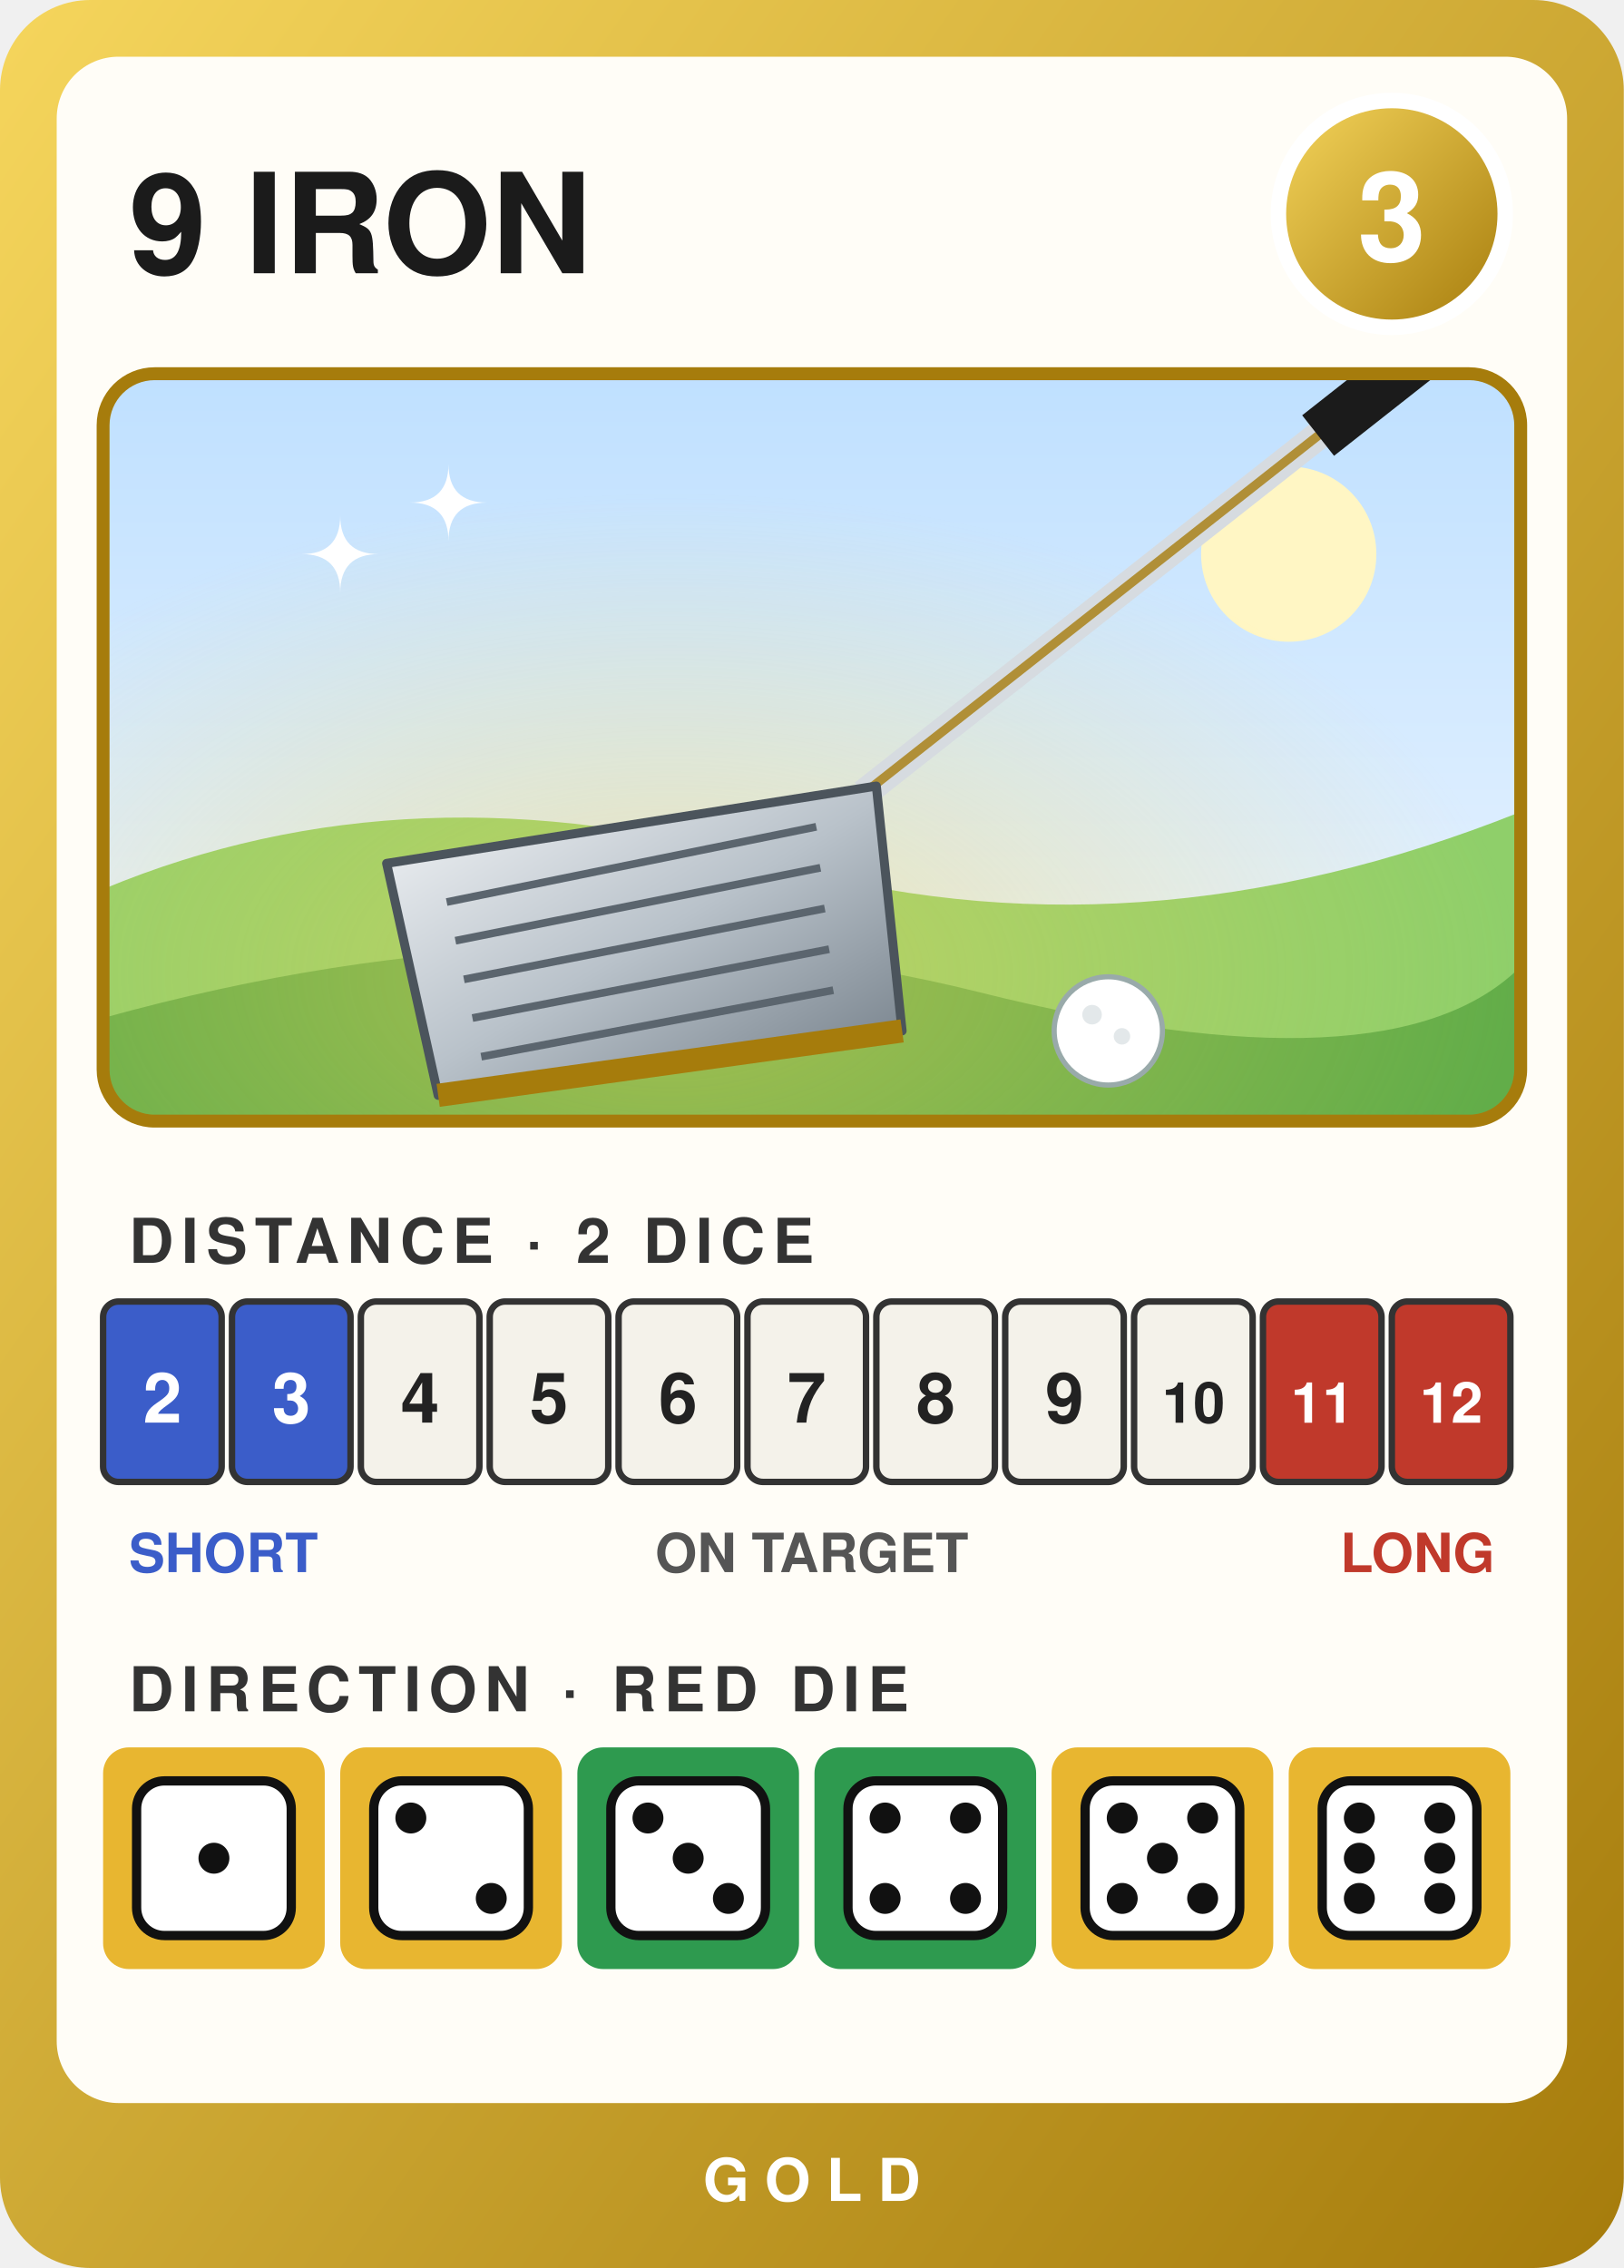
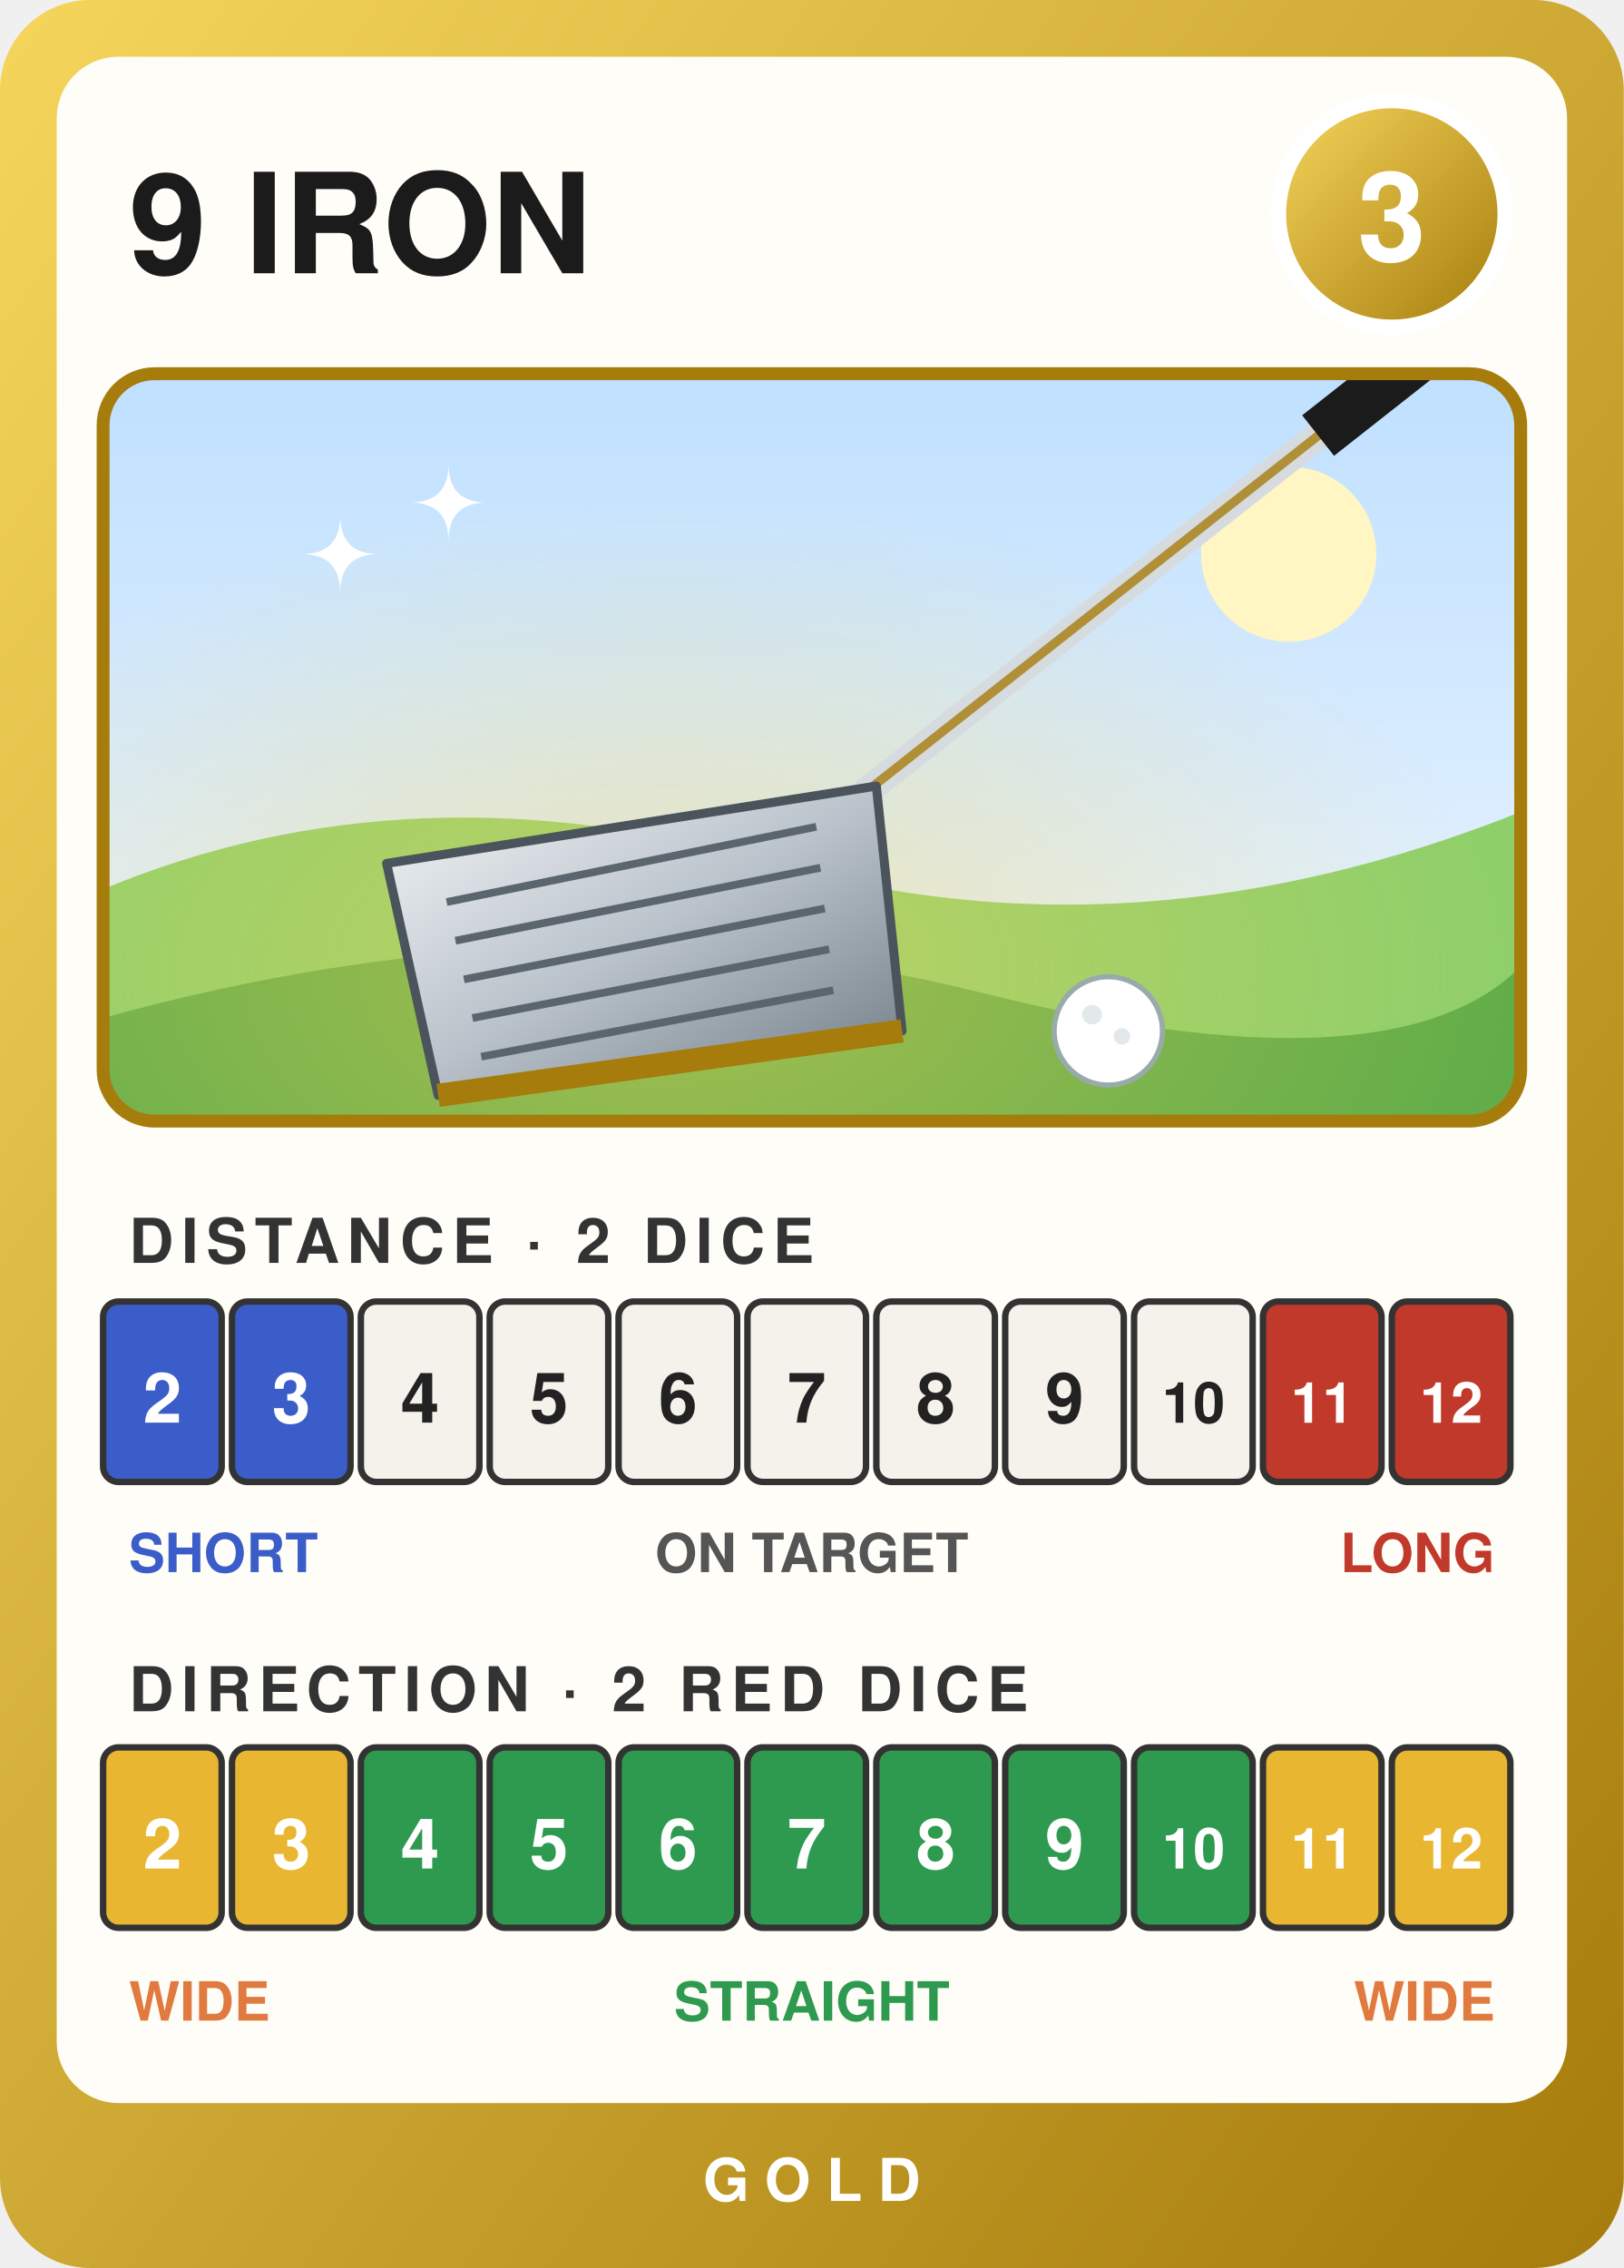
<svg xmlns="http://www.w3.org/2000/svg" width="63mm" height="88mm" viewBox="0 0 63 88" font-family="Helvetica, Arial, sans-serif">
  <defs>
    <linearGradient id="fri93" x1="0" y1="0" x2="1" y2="1">
      <stop offset="0" stop-color="#f5d55c" />
      <stop offset="1" stop-color="#a67c0c" />
    </linearGradient>
    <clipPath id="arti93">
      <rect x="4" y="14.5" width="55" height="29" rx="2" />
    </clipPath>
  </defs>
  <rect width="63" height="88" rx="3.5" fill="url(#fri93)" />
  <rect x="2.2" y="2.2" width="58.6" height="79.4" rx="2.4" fill="#fffdf7" />
  <text x="5" y="10.6" font-size="5.4" font-weight="800" fill="#1b1b1b">9 IRON</text>
  <circle cx="54" cy="8.3" r="4.4" fill="url(#fri93)" stroke="#fff" stroke-width="0.6" />
  <text x="54" y="10.1" text-anchor="middle" font-size="4.8" font-weight="800" fill="#fff">3</text>
  <g clip-path="url(#arti93)">
    <g transform="translate(4 14.5)">
      <defs>
        <linearGradient id="skyi93" x1="0" y1="0" x2="0" y2="1">
          <stop offset="0" stop-color="#bfe0ff" />
          <stop offset="1" stop-color="#f2f8ff" />
        </linearGradient>
        <linearGradient id="steeli93" x1="0" y1="0" x2="1" y2="1">
          <stop offset="0" stop-color="#f4f6f8" />
          <stop offset="0.5" stop-color="#b9c2ca" />
          <stop offset="1" stop-color="#6f7a84" />
        </linearGradient>
        <radialGradient id="headi93" cx="0.35" cy="0.3" r="0.8">
          <stop offset="0" stop-color="#5a6574" />
          <stop offset="1" stop-color="#11161d" />
        </radialGradient>
        <radialGradient id="woodi93" cx="0.35" cy="0.3" r="0.8">
          <stop offset="0" stop-color="#c58a50" />
          <stop offset="1" stop-color="#5a3315" />
        </radialGradient>
        <radialGradient id="glowi93" cx="0.4" cy="0.75" r="0.6">
          <stop offset="0" stop-color="#f5d55c" stop-opacity="0.45" />
          <stop offset="1" stop-color="#f5d55c" stop-opacity="0" />
        </radialGradient>
      </defs>
      <rect width="55" height="31" fill="url(#skyi93)" />
      <circle cx="46" cy="7" r="3.4" fill="#fff6c4" />
      <path d="M0 20 Q 12 15 26 19 T 55 17 V31 H0 Z" fill="#8fcf6a" />
      <path d="M0 25 Q 18 20 34 24 T 55 23 V31 H0 Z" fill="#62ad49" />
      <rect width="55" height="31" fill="url(#glowi93)" />
      <line x1="29.5" y1="16.3" x2="54" y2="-3" stroke="#d6dbe0" stroke-width="1.1" />
      <line x1="29.5" y1="16.3" x2="54" y2="-3" stroke="#a67c0c" stroke-width="0.35" opacity="0.8" />
      <line x1="47.14" y1="2.4" x2="54" y2="-3" stroke="#1b1b1b" stroke-width="2" />
      <polygon points="11,19 30,16 31,25.5 13,28" fill="url(#steeli93)" stroke="#4b545c" stroke-width="0.35" stroke-linejoin="round" />
      <line x1="13.33" y1="20.5" x2="27.67" y2="17.58" stroke="#5b656e" stroke-width="0.3" />
      <line x1="13.67" y1="22" x2="27.83" y2="19.17" stroke="#5b656e" stroke-width="0.3" />
      <line x1="14" y1="23.5" x2="28" y2="20.75" stroke="#5b656e" stroke-width="0.3" />
      <line x1="14.33" y1="25" x2="28.17" y2="22.33" stroke="#5b656e" stroke-width="0.3" />
      <line x1="14.67" y1="26.5" x2="28.33" y2="23.92" stroke="#5b656e" stroke-width="0.3" />
      <line x1="13" y1="28" x2="31" y2="25.5" stroke="#a67c0c" stroke-width="0.9" />
      <circle cx="39" cy="25.5" r="2.1" fill="#fff" stroke="#9aa" stroke-width="0.2" />
      <circle cx="38.37" cy="24.87" r="0.38" fill="#e3e8ea" />
      <circle cx="39.53" cy="25.71" r="0.32" fill="#e3e8ea" />
      <path d="M 9.2 5.5 Q 9.2 7 10.7 7 Q 9.2 7 9.2 8.5 Q 9.2 7 7.7 7 Q 9.2 7 9.2 5.5 Z" fill="#fff" />
      <path d="M 13.4 3.5 Q 13.4 5 14.9 5 Q 13.4 5 13.4 6.5 Q 13.4 5 11.9 5 Q 13.4 5 13.4 3.5 Z" fill="#fff" />
    </g>
  </g>
  <rect x="4" y="14.5" width="55" height="29" rx="2" fill="none" stroke="#a67c0c" stroke-width="0.5" />
  <text x="5" y="49" font-size="2.4" font-weight="800" fill="#333" letter-spacing="0.3">DISTANCE · 2 DICE</text>
  <rect x="4" y="50.5" width="4.6" height="7" rx="0.6" fill="#3b5dc9" stroke="#333" stroke-width="0.25" />
  <text x="6.3" y="55.2" text-anchor="middle" font-size="2.7" font-weight="800" fill="#fff">2</text>
  <rect x="9" y="50.5" width="4.6" height="7" rx="0.6" fill="#3b5dc9" stroke="#333" stroke-width="0.25" />
  <text x="11.3" y="55.2" text-anchor="middle" font-size="2.7" font-weight="800" fill="#fff">3</text>
  <rect x="14" y="50.5" width="4.6" height="7" rx="0.6" fill="#f4f2ea" stroke="#333" stroke-width="0.25" />
  <text x="16.3" y="55.2" text-anchor="middle" font-size="2.7" font-weight="800" fill="#222">4</text>
  <rect x="19" y="50.5" width="4.6" height="7" rx="0.6" fill="#f4f2ea" stroke="#333" stroke-width="0.25" />
  <text x="21.3" y="55.2" text-anchor="middle" font-size="2.7" font-weight="800" fill="#222">5</text>
  <rect x="24" y="50.5" width="4.6" height="7" rx="0.6" fill="#f4f2ea" stroke="#333" stroke-width="0.25" />
  <text x="26.3" y="55.2" text-anchor="middle" font-size="2.7" font-weight="800" fill="#222">6</text>
  <rect x="29" y="50.5" width="4.6" height="7" rx="0.6" fill="#f4f2ea" stroke="#333" stroke-width="0.25" />
  <text x="31.3" y="55.2" text-anchor="middle" font-size="2.7" font-weight="800" fill="#222">7</text>
  <rect x="34" y="50.5" width="4.6" height="7" rx="0.6" fill="#f4f2ea" stroke="#333" stroke-width="0.25" />
  <text x="36.3" y="55.2" text-anchor="middle" font-size="2.7" font-weight="800" fill="#222">8</text>
  <rect x="39" y="50.5" width="4.6" height="7" rx="0.6" fill="#f4f2ea" stroke="#333" stroke-width="0.25" />
  <text x="41.3" y="55.2" text-anchor="middle" font-size="2.7" font-weight="800" fill="#222">9</text>
  <rect x="44" y="50.5" width="4.6" height="7" rx="0.6" fill="#f4f2ea" stroke="#333" stroke-width="0.25" />
  <text x="46.3" y="55.2" text-anchor="middle" font-size="2.2" font-weight="800" fill="#222">10</text>
  <rect x="49" y="50.5" width="4.6" height="7" rx="0.6" fill="#c0392b" stroke="#333" stroke-width="0.25" />
  <text x="51.3" y="55.2" text-anchor="middle" font-size="2.2" font-weight="800" fill="#fff">11</text>
  <rect x="54" y="50.5" width="4.6" height="7" rx="0.6" fill="#c0392b" stroke="#333" stroke-width="0.25" />
  <text x="56.3" y="55.2" text-anchor="middle" font-size="2.2" font-weight="800" fill="#fff">12</text>
  <text x="5" y="61" font-size="2.1" fill="#3b5dc9" font-weight="800">SHORT</text>
  <text x="31.5" y="61" text-anchor="middle" font-size="2.1" fill="#555" font-weight="800">ON TARGET</text>
  <text x="58" y="61" text-anchor="end" font-size="2.1" fill="#c0392b" font-weight="800">LONG</text>
-   <text x="5" y="66.4" font-size="2.4" font-weight="800" fill="#333" letter-spacing="0.3">DIRECTION · RED DIE</text>
-   <rect x="4" y="67.8" width="8.6" height="8.6" rx="1" fill="#e8b630" />
-   <rect x="5.3" y="69.1" width="6" height="6" rx="1.08" fill="#fff" stroke="#111" stroke-width="0.36" />
-   <circle cx="8.3" cy="72.1" r="0.6" fill="#111" />
-   <rect x="13.2" y="67.8" width="8.6" height="8.6" rx="1" fill="#e8b630" />
-   <rect x="14.5" y="69.1" width="6" height="6" rx="1.08" fill="#fff" stroke="#111" stroke-width="0.36" />
-   <circle cx="15.94" cy="70.54" r="0.6" fill="#111" />
-   <circle cx="19.06" cy="73.66" r="0.6" fill="#111" />
-   <rect x="22.4" y="67.8" width="8.6" height="8.6" rx="1" fill="#2e9a4f" />
-   <rect x="23.7" y="69.1" width="6" height="6" rx="1.08" fill="#fff" stroke="#111" stroke-width="0.36" />
-   <circle cx="25.14" cy="70.54" r="0.6" fill="#111" />
-   <circle cx="26.7" cy="72.1" r="0.6" fill="#111" />
-   <circle cx="28.26" cy="73.66" r="0.6" fill="#111" />
-   <rect x="31.6" y="67.8" width="8.6" height="8.6" rx="1" fill="#2e9a4f" />
-   <rect x="32.9" y="69.1" width="6" height="6" rx="1.08" fill="#fff" stroke="#111" stroke-width="0.36" />
-   <circle cx="34.34" cy="70.54" r="0.6" fill="#111" />
-   <circle cx="37.46" cy="70.54" r="0.6" fill="#111" />
-   <circle cx="34.34" cy="73.66" r="0.6" fill="#111" />
-   <circle cx="37.46" cy="73.66" r="0.6" fill="#111" />
-   <rect x="40.8" y="67.8" width="8.6" height="8.6" rx="1" fill="#e8b630" />
-   <rect x="42.1" y="69.1" width="6" height="6" rx="1.08" fill="#fff" stroke="#111" stroke-width="0.36" />
-   <circle cx="43.54" cy="70.54" r="0.6" fill="#111" />
-   <circle cx="46.66" cy="70.54" r="0.6" fill="#111" />
-   <circle cx="45.1" cy="72.1" r="0.6" fill="#111" />
-   <circle cx="43.54" cy="73.66" r="0.6" fill="#111" />
-   <circle cx="46.66" cy="73.66" r="0.6" fill="#111" />
-   <rect x="50" y="67.8" width="8.6" height="8.6" rx="1" fill="#e8b630" />
-   <rect x="51.3" y="69.1" width="6" height="6" rx="1.08" fill="#fff" stroke="#111" stroke-width="0.36" />
-   <circle cx="52.74" cy="70.54" r="0.6" fill="#111" />
-   <circle cx="55.86" cy="70.54" r="0.6" fill="#111" />
-   <circle cx="52.74" cy="72.1" r="0.6" fill="#111" />
-   <circle cx="55.86" cy="72.1" r="0.6" fill="#111" />
-   <circle cx="52.74" cy="73.66" r="0.6" fill="#111" />
-   <circle cx="55.86" cy="73.66" r="0.6" fill="#111" />
+   <text x="5" y="66.4" font-size="2.4" font-weight="800" fill="#333" letter-spacing="0.3">DIRECTION · 2 RED DICE</text>
+   <rect x="4" y="67.8" width="4.6" height="7" rx="0.6" fill="#e8b630" stroke="#333" stroke-width="0.25" />
+   <text x="6.3" y="72.5" text-anchor="middle" font-size="2.7" font-weight="800" fill="#fff">2</text>
+   <rect x="9" y="67.8" width="4.6" height="7" rx="0.6" fill="#e8b630" stroke="#333" stroke-width="0.25" />
+   <text x="11.3" y="72.5" text-anchor="middle" font-size="2.7" font-weight="800" fill="#fff">3</text>
+   <rect x="14" y="67.8" width="4.6" height="7" rx="0.6" fill="#2e9a4f" stroke="#333" stroke-width="0.25" />
+   <text x="16.3" y="72.5" text-anchor="middle" font-size="2.7" font-weight="800" fill="#fff">4</text>
+   <rect x="19" y="67.8" width="4.6" height="7" rx="0.6" fill="#2e9a4f" stroke="#333" stroke-width="0.25" />
+   <text x="21.3" y="72.5" text-anchor="middle" font-size="2.7" font-weight="800" fill="#fff">5</text>
+   <rect x="24" y="67.8" width="4.6" height="7" rx="0.6" fill="#2e9a4f" stroke="#333" stroke-width="0.25" />
+   <text x="26.3" y="72.5" text-anchor="middle" font-size="2.7" font-weight="800" fill="#fff">6</text>
+   <rect x="29" y="67.8" width="4.6" height="7" rx="0.6" fill="#2e9a4f" stroke="#333" stroke-width="0.25" />
+   <text x="31.3" y="72.5" text-anchor="middle" font-size="2.7" font-weight="800" fill="#fff">7</text>
+   <rect x="34" y="67.8" width="4.6" height="7" rx="0.6" fill="#2e9a4f" stroke="#333" stroke-width="0.25" />
+   <text x="36.3" y="72.5" text-anchor="middle" font-size="2.7" font-weight="800" fill="#fff">8</text>
+   <rect x="39" y="67.8" width="4.6" height="7" rx="0.6" fill="#2e9a4f" stroke="#333" stroke-width="0.25" />
+   <text x="41.3" y="72.5" text-anchor="middle" font-size="2.7" font-weight="800" fill="#fff">9</text>
+   <rect x="44" y="67.8" width="4.6" height="7" rx="0.6" fill="#2e9a4f" stroke="#333" stroke-width="0.25" />
+   <text x="46.3" y="72.5" text-anchor="middle" font-size="2.2" font-weight="800" fill="#fff">10</text>
+   <rect x="49" y="67.8" width="4.6" height="7" rx="0.6" fill="#e8b630" stroke="#333" stroke-width="0.25" />
+   <text x="51.3" y="72.5" text-anchor="middle" font-size="2.2" font-weight="800" fill="#fff">11</text>
+   <rect x="54" y="67.8" width="4.6" height="7" rx="0.6" fill="#e8b630" stroke="#333" stroke-width="0.25" />
+   <text x="56.3" y="72.5" text-anchor="middle" font-size="2.2" font-weight="800" fill="#fff">12</text>
+   <text x="5" y="78.4" font-size="2.1" fill="#e07a3f" font-weight="800">WIDE</text>
+   <text x="31.5" y="78.4" text-anchor="middle" font-size="2.1" fill="#2e9a4f" font-weight="800">STRAIGHT</text>
+   <text x="58" y="78.4" text-anchor="end" font-size="2.1" fill="#e07a3f" font-weight="800">WIDE</text>
  <text x="31.5" y="85.4" text-anchor="middle" font-size="2.3" font-weight="800" fill="#fff" letter-spacing="0.6">GOLD</text>
</svg>
